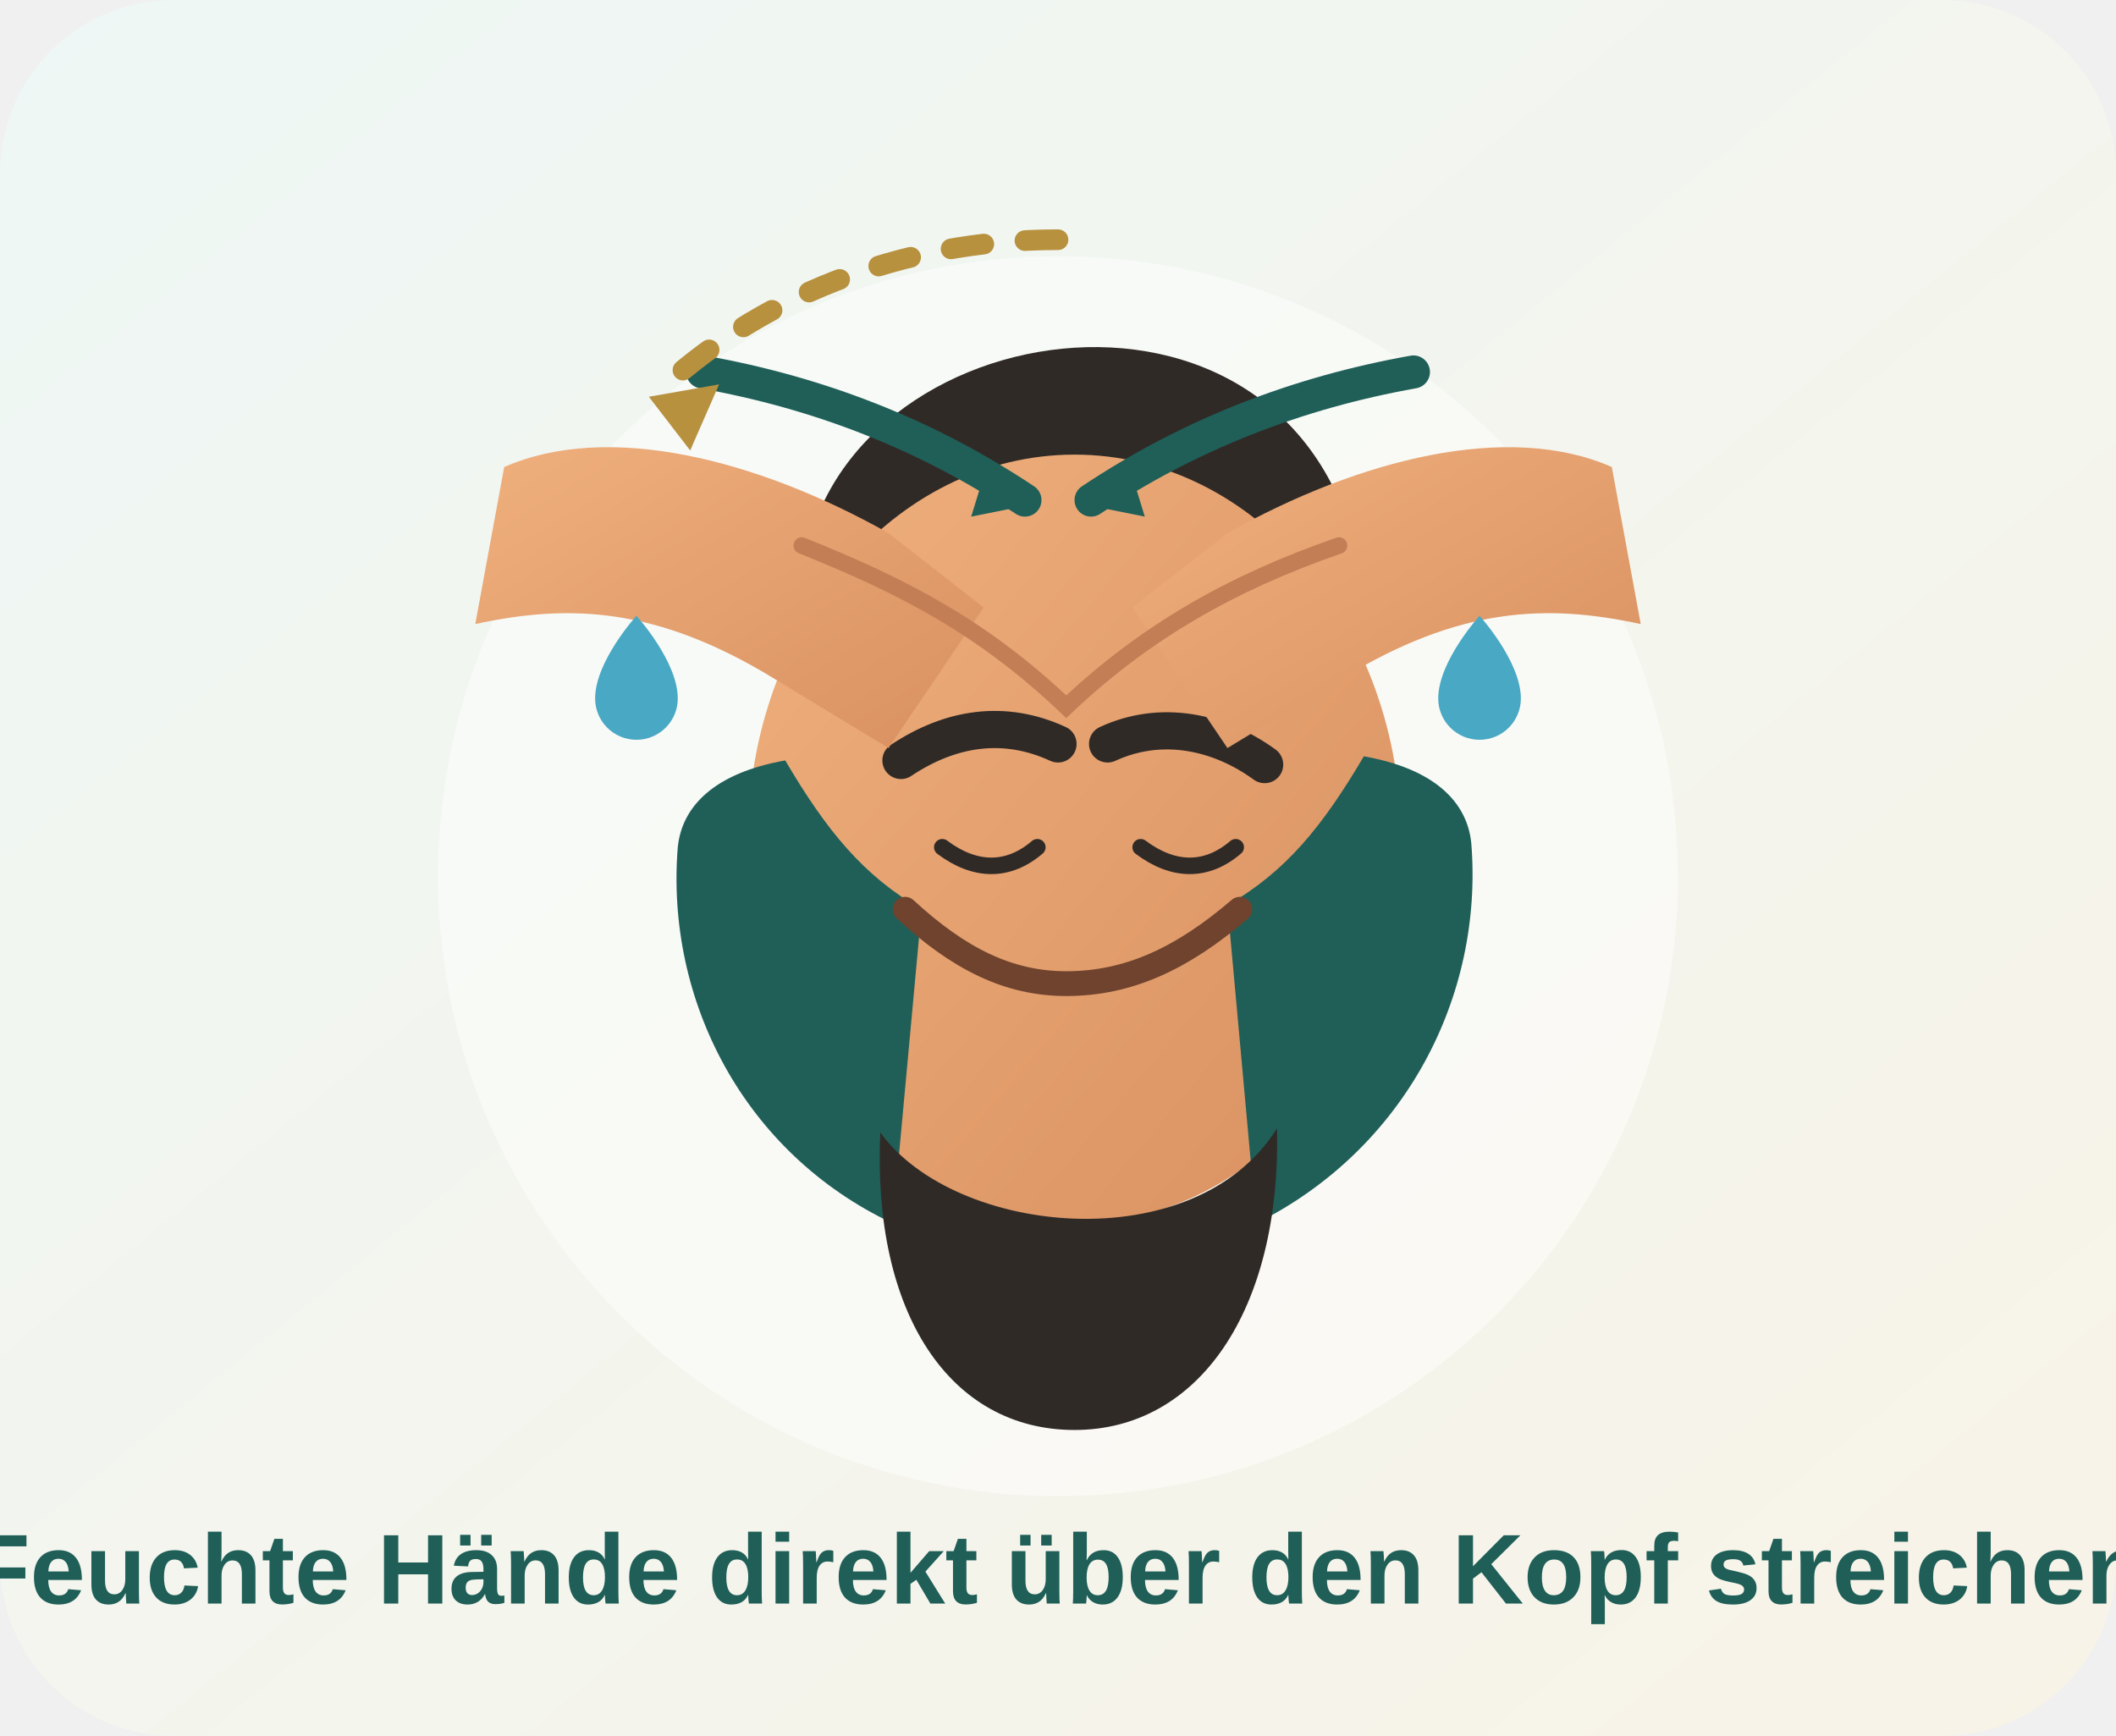
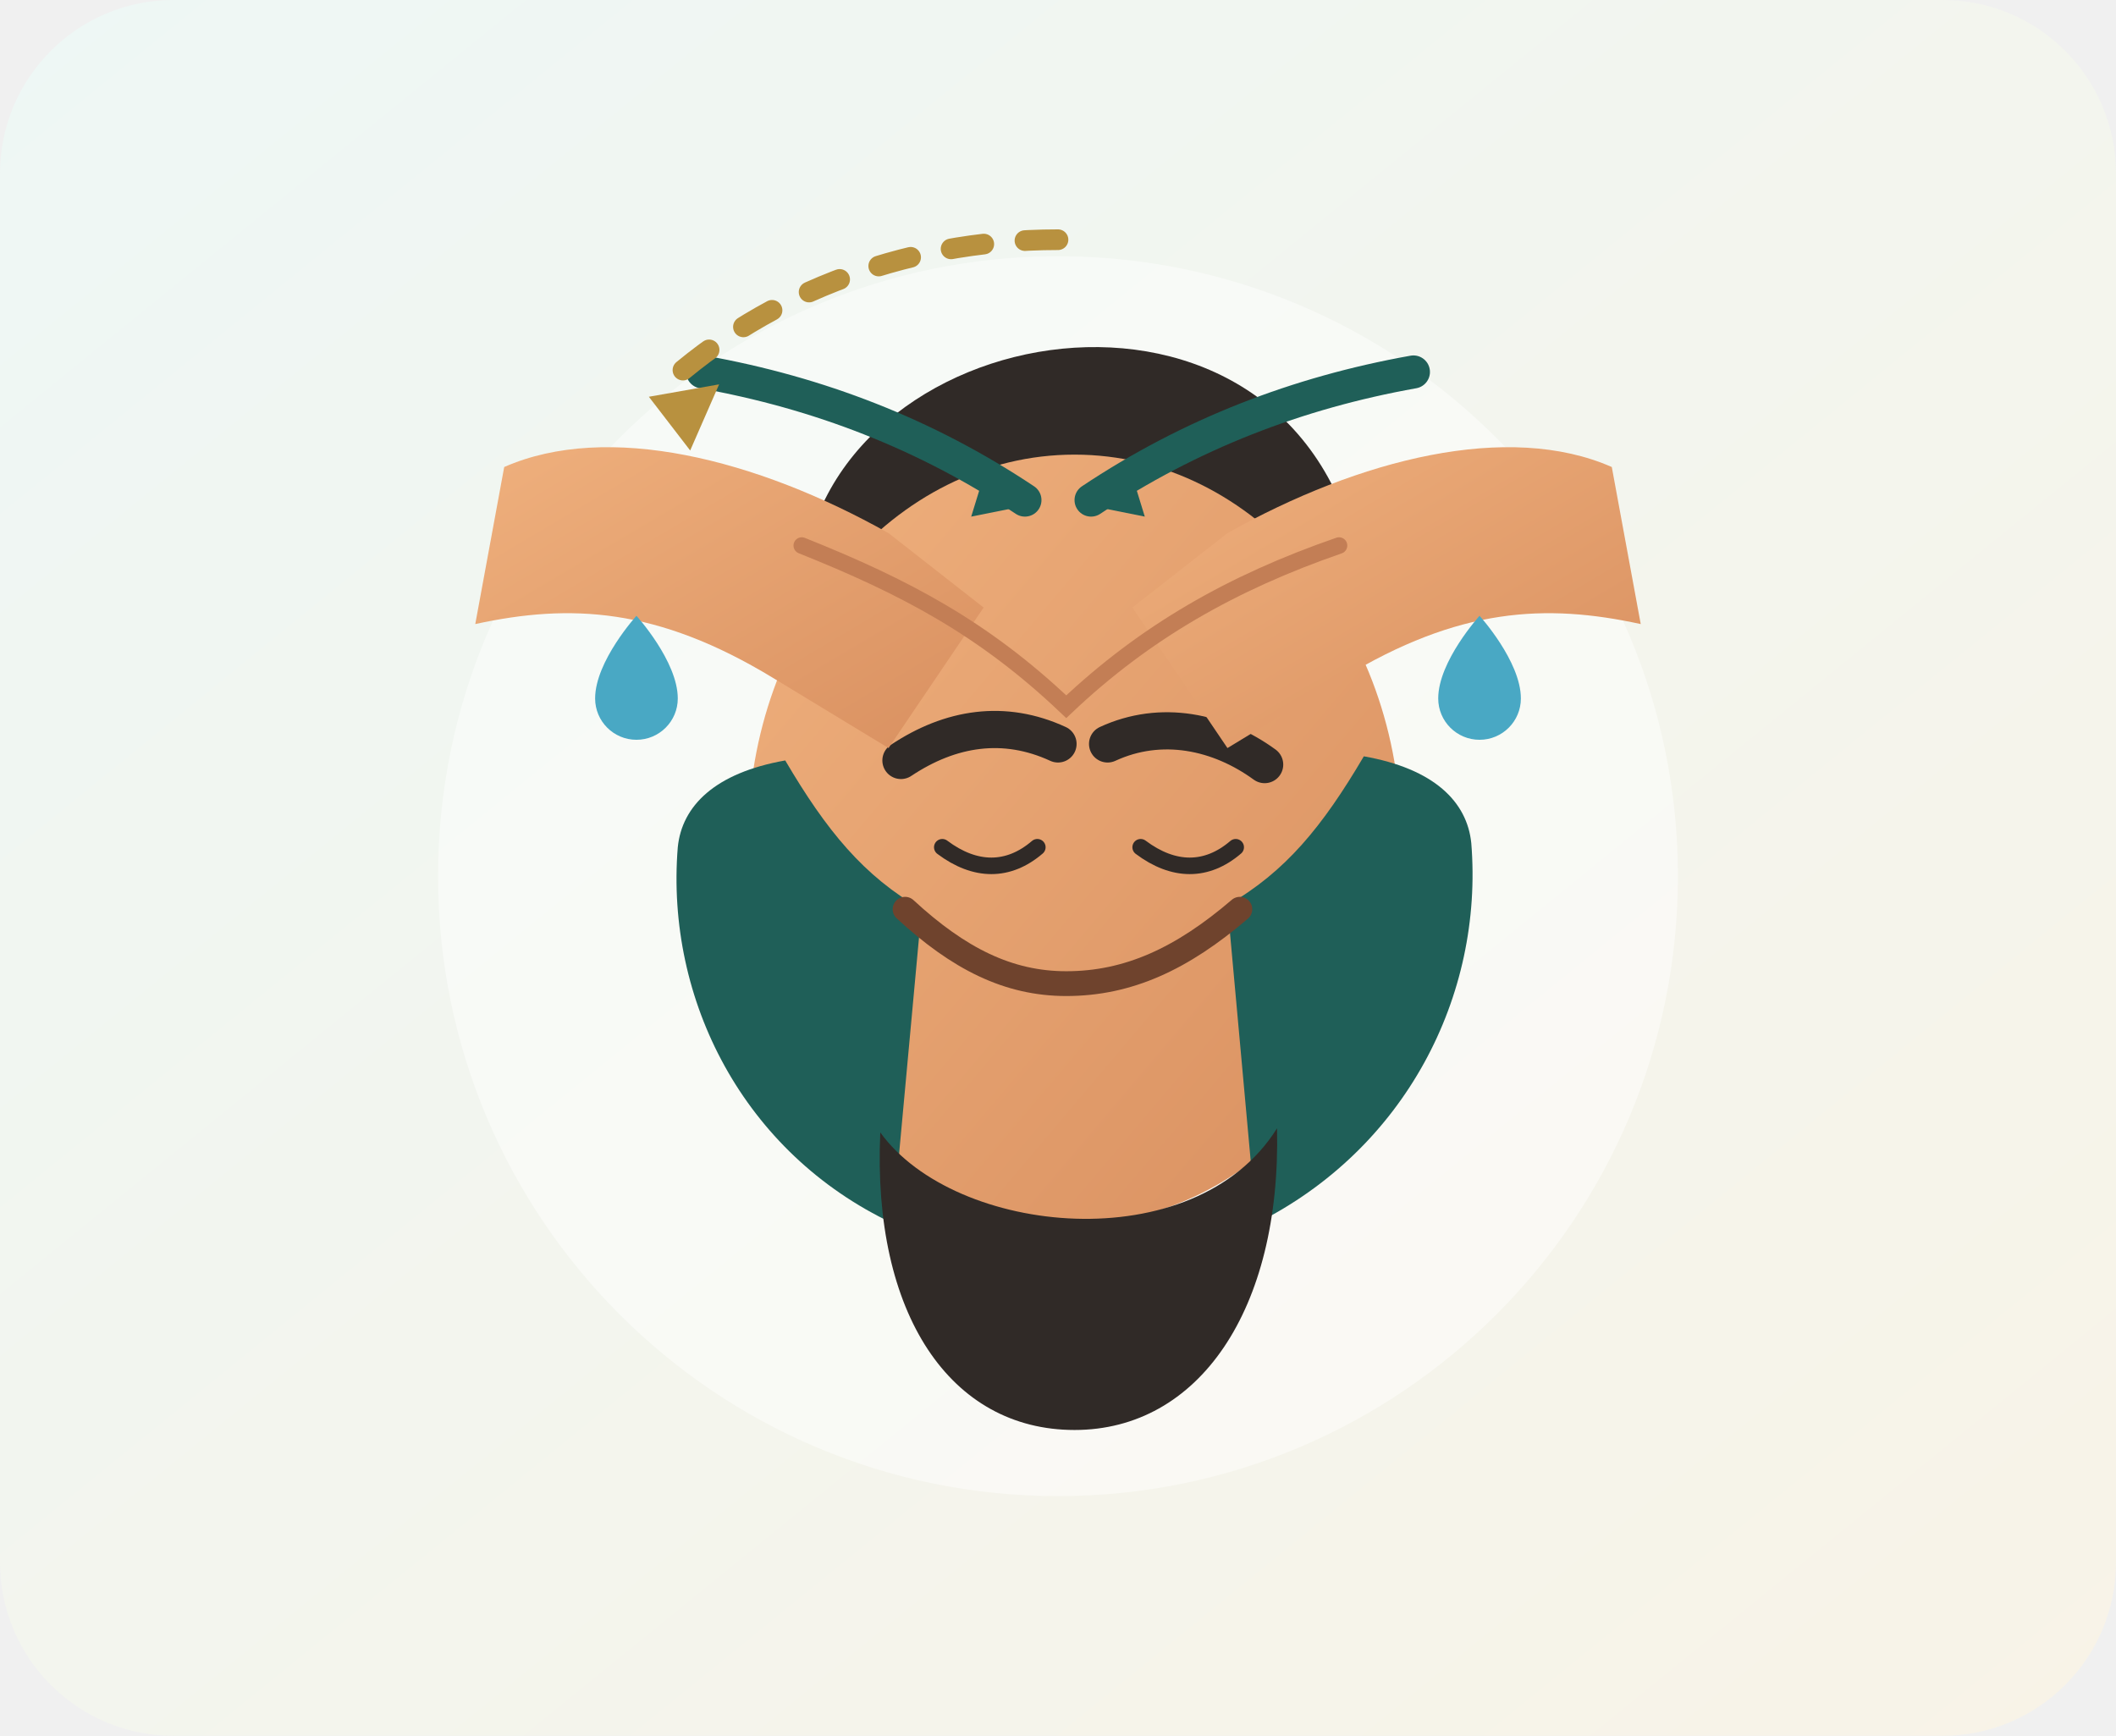
<svg xmlns="http://www.w3.org/2000/svg" viewBox="0 0 512 420">
  <defs>
    <linearGradient id="bg" x1="0" y1="0" x2="1" y2="1">
      <stop offset="0" stop-color="#eef7f5" />
      <stop offset="1" stop-color="#f8f3e7" />
    </linearGradient>
    <linearGradient id="skin" x1="0" y1="0" x2="1" y2="1">
      <stop offset="0" stop-color="#efb07d" />
      <stop offset="1" stop-color="#d99060" />
    </linearGradient>
  </defs>
  <rect width="512" height="420" rx="42" fill="url(#bg)" />
  <circle cx="256" cy="212" r="150" fill="#ffffff" opacity=".46" />
  <path d="M194 142c4-66 119-86 135-5l-4 50H196z" fill="#302a27" />
  <ellipse cx="260" cy="203" rx="79" ry="93" fill="url(#skin)" />
  <path d="M190 184c10 17 19 28 33 36l-7 76c-36-17-55-54-52-91 1-10 9-18 26-21z" fill="#1f5f58" />
  <path d="M330 183c-10 17-19 28-33 36l7 77c36-18 55-55 52-92-1-10-9-18-26-21z" fill="#1f5f58" />
  <path d="M213 274c18 25 76 31 96-1 1 44-19 73-49 73-30 0-49-28-47-72z" fill="#302a27" />
  <path d="M219 220c13 12 25 18 39 18 15 0 28-6 42-18" fill="none" stroke="#6f432d" stroke-width="6" stroke-linecap="round" />
  <path d="M218 184c12-8 25-10 38-4M268 180c13-6 27-3 38 5" fill="none" stroke="#302a27" stroke-width="9" stroke-linecap="round" />
  <path d="M228 205c8 6 16 6 23 0M276 205c8 6 16 6 23 0" fill="none" stroke="#302a27" stroke-width="4" stroke-linecap="round" />
  <path d="M122 113c25-11 61-2 93 16l23 18-23 34-28-17c-28-17-49-18-72-13z" fill="url(#skin)" />
  <path d="M390 113c-25-11-61-2-93 16l-23 18 23 34 28-17c28-17 49-18 72-13z" fill="url(#skin)" />
  <path d="M194 132c25 10 44 20 64 39 19-18 40-30 66-39" fill="none" stroke="#c37e55" stroke-width="4" stroke-linecap="round" />
  <path d="M170 90c28 5 54 15 78 31" fill="none" stroke="#1f5f58" stroke-width="8" stroke-linecap="round" />
  <path d="M342 90c-28 5-54 15-78 31" fill="none" stroke="#1f5f58" stroke-width="8" stroke-linecap="round" />
  <path d="M239 112l11 10-15 3zM273 112l-11 10 15 3z" fill="#1f5f58" />
  <g fill="#49a8c4">
    <path d="M144 169c0-9 10-20 10-20s10 11 10 20a10 10 0 1 1-20 0z" />
    <path d="M348 169c0-9 10-20 10-20s10 11 10 20a10 10 0 1 1-20 0z" />
  </g>
  <path d="M256 58c-38 0-73 14-98 38" fill="none" stroke="#b8913f" stroke-width="5" stroke-linecap="round" stroke-dasharray="8 10" />
  <path d="M157 96l17-3-7 16z" fill="#b8913f" />
-   <text x="256" y="388" text-anchor="middle" font-family="Arial, sans-serif" font-size="24" font-weight="700" fill="#1f5f58">Feuchte Hände direkt über den Kopf streichen</text>
</svg>
